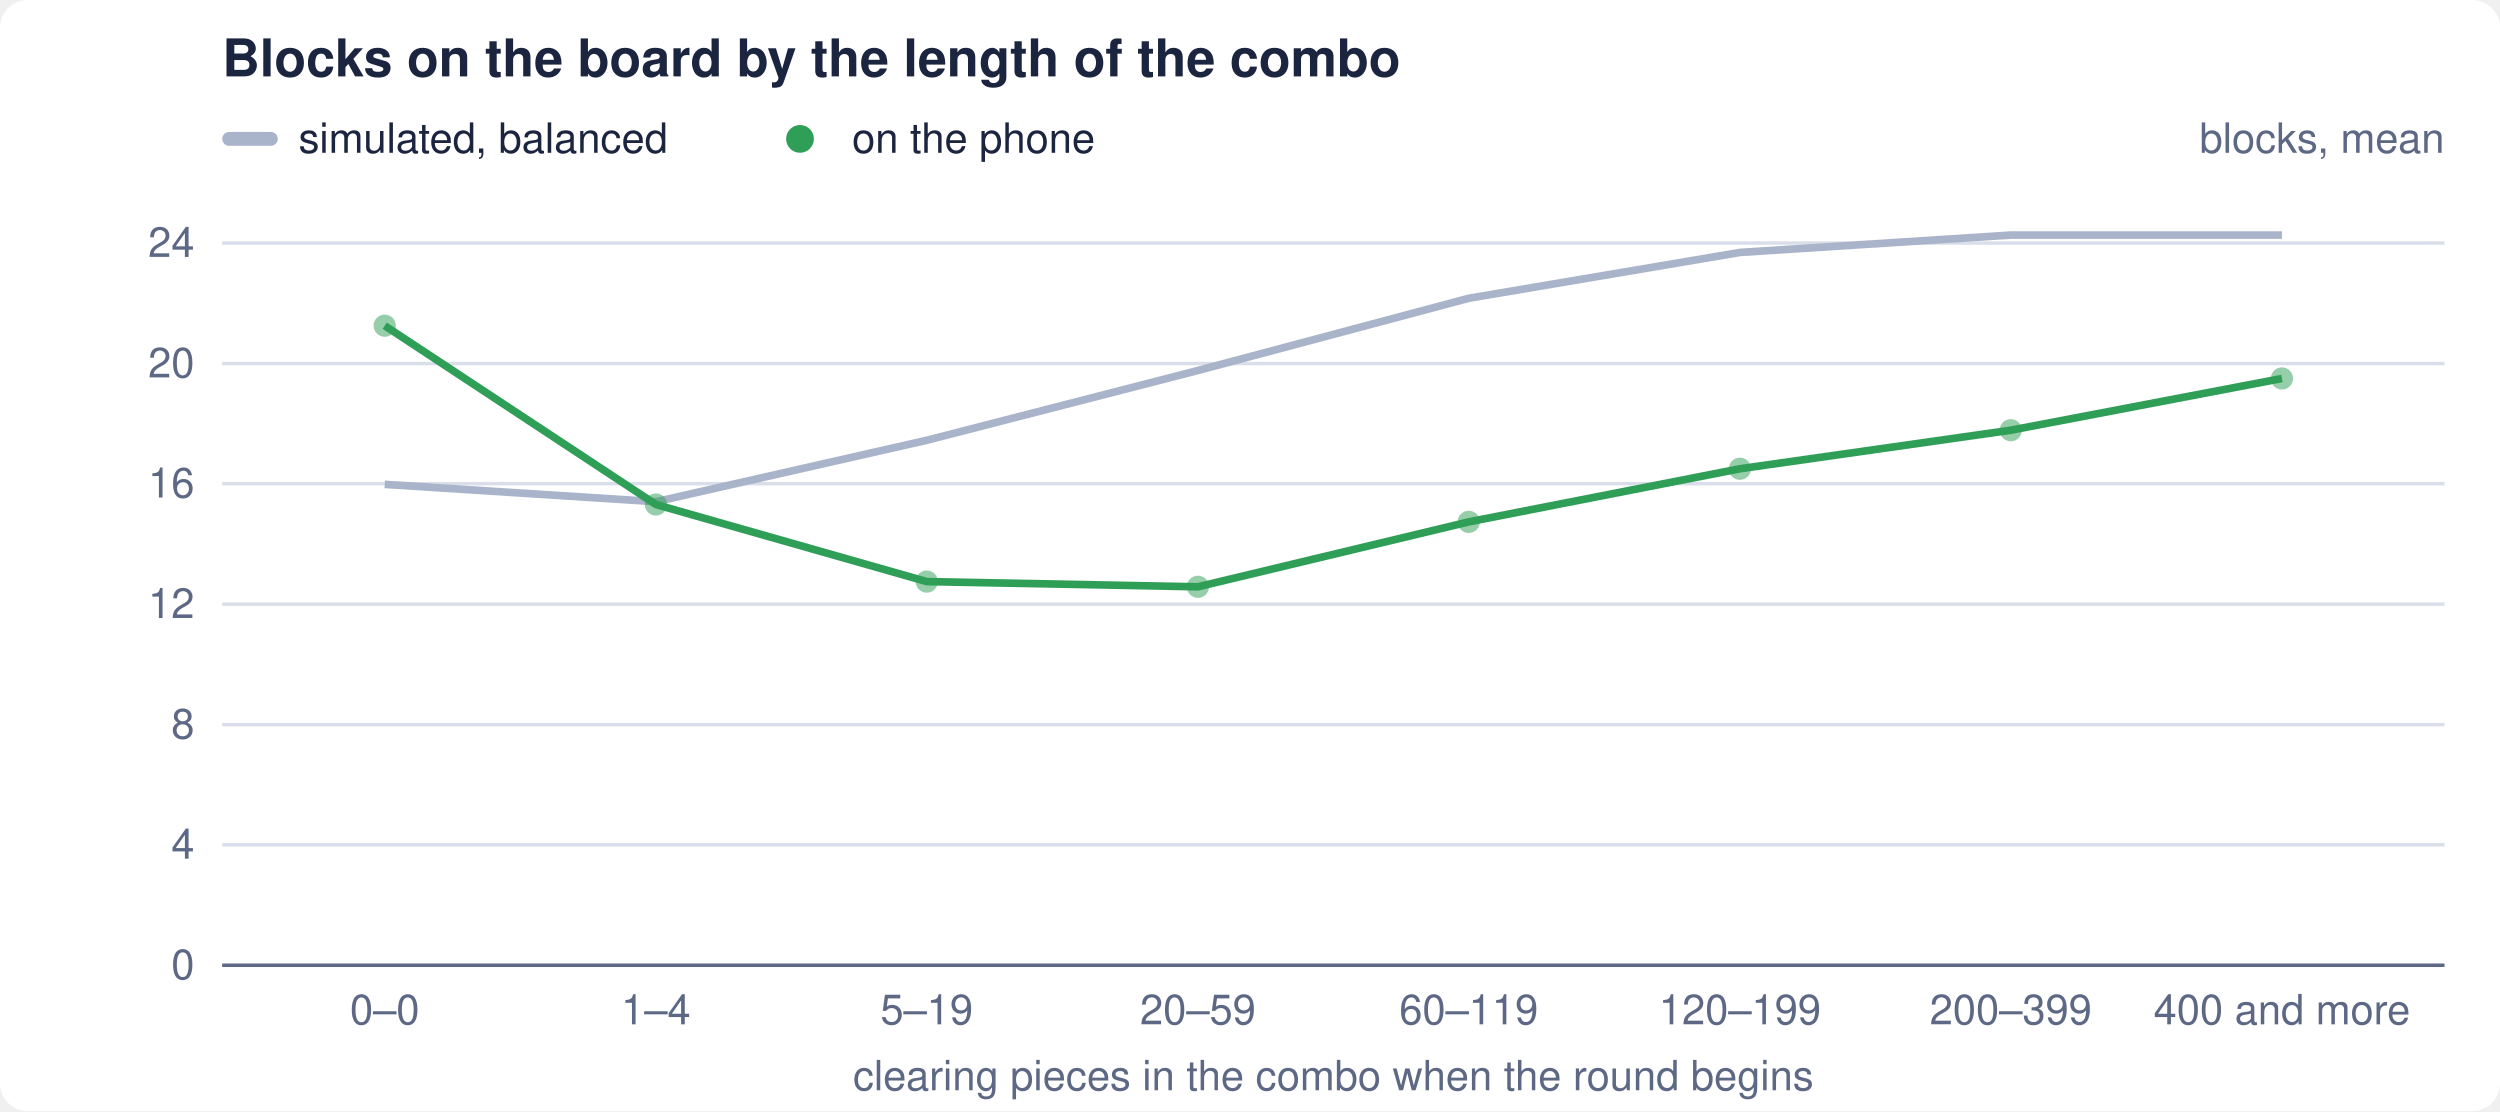
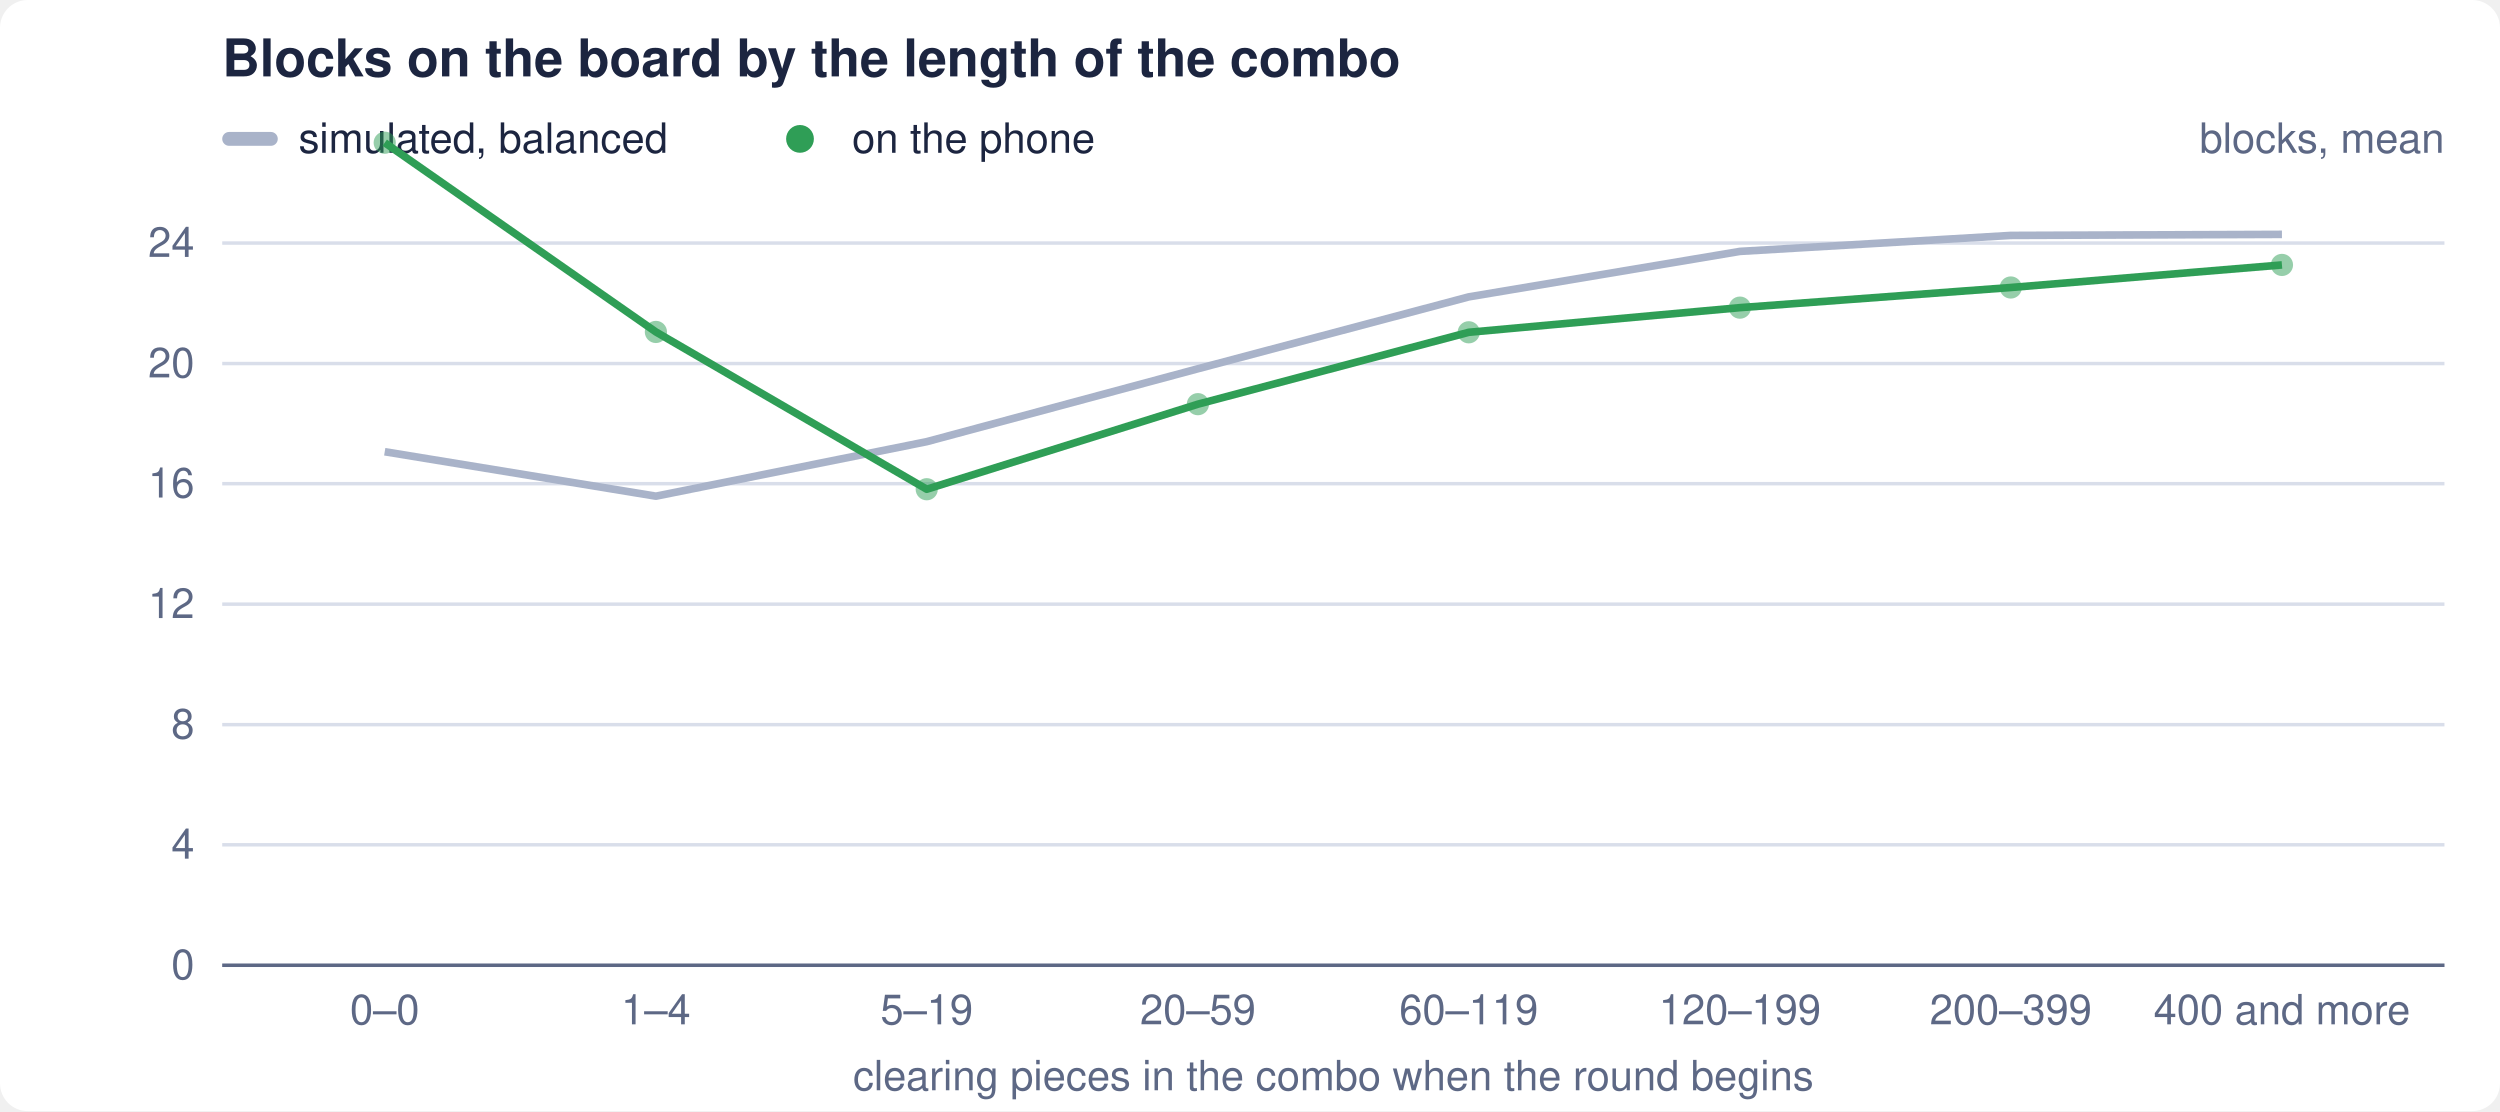
<svg xmlns="http://www.w3.org/2000/svg" viewBox="0 0 720 320" font-family="system-ui, 'Segoe UI', Helvetica, Arial, sans-serif">
  <rect width="720" height="320" rx="8" fill="#ffffff" />
  <text x="64" y="22" font-size="15" font-weight="600" fill="#1c2540">Blocks on the board by the length of the combo</text>
  <line x1="64" x2="704" y1="278.0" y2="278.0" stroke="#d9deea" />
  <text x="56" y="282.0" text-anchor="end" font-size="12" fill="#5d6885">0</text>
  <line x1="64" x2="704" y1="243.3" y2="243.3" stroke="#d9deea" />
  <text x="56" y="247.3" text-anchor="end" font-size="12" fill="#5d6885">4</text>
  <line x1="64" x2="704" y1="208.7" y2="208.7" stroke="#d9deea" />
  <text x="56" y="212.7" text-anchor="end" font-size="12" fill="#5d6885">8</text>
  <line x1="64" x2="704" y1="174.0" y2="174.0" stroke="#d9deea" />
  <text x="56" y="178.0" text-anchor="end" font-size="12" fill="#5d6885">12</text>
  <line x1="64" x2="704" y1="139.3" y2="139.3" stroke="#d9deea" />
  <text x="56" y="143.3" text-anchor="end" font-size="12" fill="#5d6885">16</text>
  <line x1="64" x2="704" y1="104.7" y2="104.7" stroke="#d9deea" />
  <text x="56" y="108.7" text-anchor="end" font-size="12" fill="#5d6885">20</text>
  <line x1="64" x2="704" y1="70.0" y2="70.0" stroke="#d9deea" />
  <text x="56" y="74.0" text-anchor="end" font-size="12" fill="#5d6885">24</text>
  <line x1="64" x2="704" y1="278" y2="278" stroke="#5d6885" />
  <text x="384.0" y="314" text-anchor="middle" font-size="12" fill="#5d6885">clearing pieces in the combo when the round begins</text>
  <text x="704" y="44" text-anchor="end" font-size="12" fill="#5d6885">blocks, mean</text>
  <text x="110.8" y="295" text-anchor="middle" font-size="12" fill="#5d6885">0–0</text>
  <text x="188.9" y="295" text-anchor="middle" font-size="12" fill="#5d6885">1–4</text>
  <text x="266.9" y="295" text-anchor="middle" font-size="12" fill="#5d6885">5–19</text>
  <text x="345.0" y="295" text-anchor="middle" font-size="12" fill="#5d6885">20–59</text>
  <text x="423.0" y="295" text-anchor="middle" font-size="12" fill="#5d6885">60–119</text>
  <text x="501.1" y="295" text-anchor="middle" font-size="12" fill="#5d6885">120–199</text>
  <text x="579.1" y="295" text-anchor="middle" font-size="12" fill="#5d6885">200–399</text>
  <text x="657.2" y="295" text-anchor="middle" font-size="12" fill="#5d6885">400 and more</text>
-   <polyline points="110.8,139.5 188.9,144.5 266.9,126.8 345.0,106.7 423.0,85.9 501.1,72.7 579.1,67.7 657.2,67.7" fill="none" stroke="#a9b3c9" stroke-width="2.2" stroke-linejoin="round" />
+   <polyline points="110.8,130.1 188.9,142.9 266.9,127.2 345.0,106.2 423.0,85.5 501.1,72.4 579.1,67.8 657.2,67.5" fill="none" stroke="#a9b3c9" stroke-width="2.2" stroke-linejoin="round" />
  <rect x="64" y="38" width="16" height="4" rx="2" fill="#a9b3c9" />
  <text x="86" y="44" font-size="12" fill="#1c2540">simulated, balanced</text>
-   <circle cx="110.8" cy="93.8" r="3.2" fill="#2f9e56" fill-opacity="0.5" />
-   <circle cx="188.9" cy="145.3" r="3.2" fill="#2f9e56" fill-opacity="0.5" />
-   <circle cx="266.9" cy="167.5" r="3.2" fill="#2f9e56" fill-opacity="0.5" />
-   <circle cx="345.0" cy="169.0" r="3.2" fill="#2f9e56" fill-opacity="0.5" />
-   <circle cx="423.0" cy="150.3" r="3.2" fill="#2f9e56" fill-opacity="0.5" />
-   <circle cx="501.1" cy="135.0" r="3.2" fill="#2f9e56" fill-opacity="0.5" />
-   <circle cx="579.1" cy="123.9" r="3.2" fill="#2f9e56" fill-opacity="0.5" />
-   <circle cx="657.2" cy="109.0" r="3.2" fill="#2f9e56" fill-opacity="0.5" />
+   <circle cx="110.8" cy="41.1" r="3.2" fill="#2f9e56" fill-opacity="0.5" />
+   <circle cx="188.9" cy="95.6" r="3.2" fill="#2f9e56" fill-opacity="0.5" />
+   <circle cx="266.9" cy="140.9" r="3.2" fill="#2f9e56" fill-opacity="0.5" />
+   <circle cx="345.0" cy="116.4" r="3.2" fill="#2f9e56" fill-opacity="0.5" />
+   <circle cx="423.0" cy="95.7" r="3.2" fill="#2f9e56" fill-opacity="0.5" />
+   <circle cx="501.1" cy="88.6" r="3.2" fill="#2f9e56" fill-opacity="0.5" />
+   <circle cx="579.1" cy="82.8" r="3.2" fill="#2f9e56" fill-opacity="0.5" />
+   <circle cx="657.2" cy="76.3" r="3.2" fill="#2f9e56" fill-opacity="0.5" />
  <circle cx="230.4" cy="40" r="4" fill="#2f9e56" />
  <text x="245.4" y="44" font-size="12" fill="#1c2540">on the phone</text>
-   <polyline points="110.8,93.8 188.9,145.3 266.9,167.5 345.0,169.0 423.0,150.3 501.1,135.0 579.1,123.9 657.2,109.0" fill="none" stroke="#2f9e56" stroke-width="2.2" stroke-linejoin="round" />
+   <polyline points="110.8,41.1 188.9,95.6 266.9,140.9 345.0,116.4 423.0,95.7 501.1,88.6 579.1,82.8 657.2,76.3" fill="none" stroke="#2f9e56" stroke-width="2.2" stroke-linejoin="round" />
</svg>
